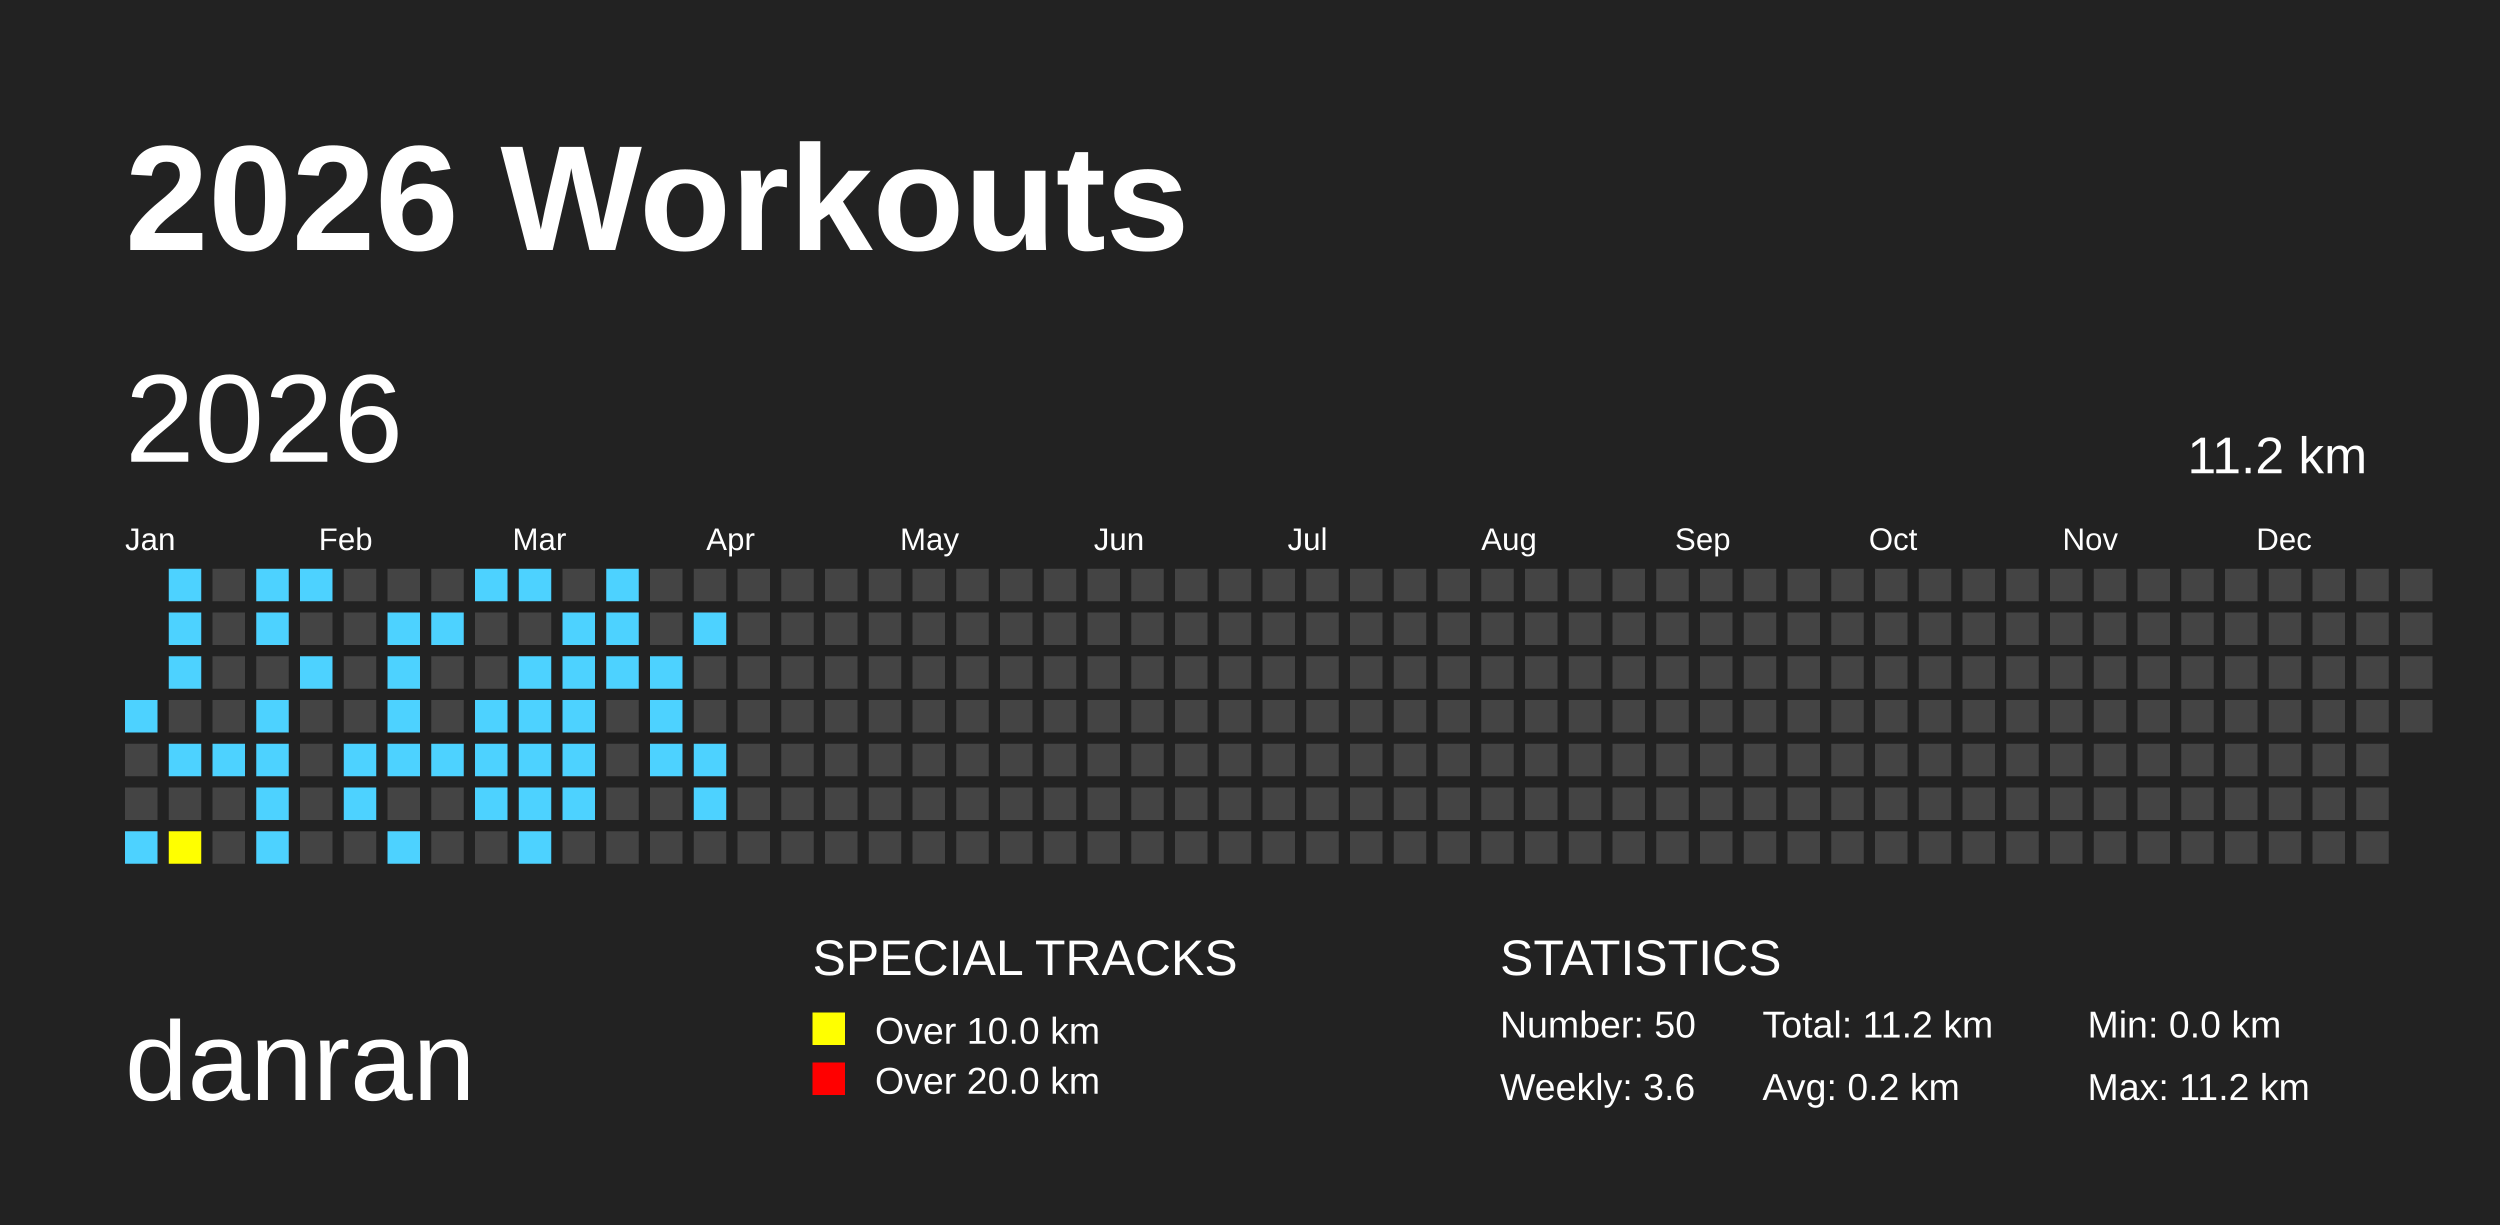
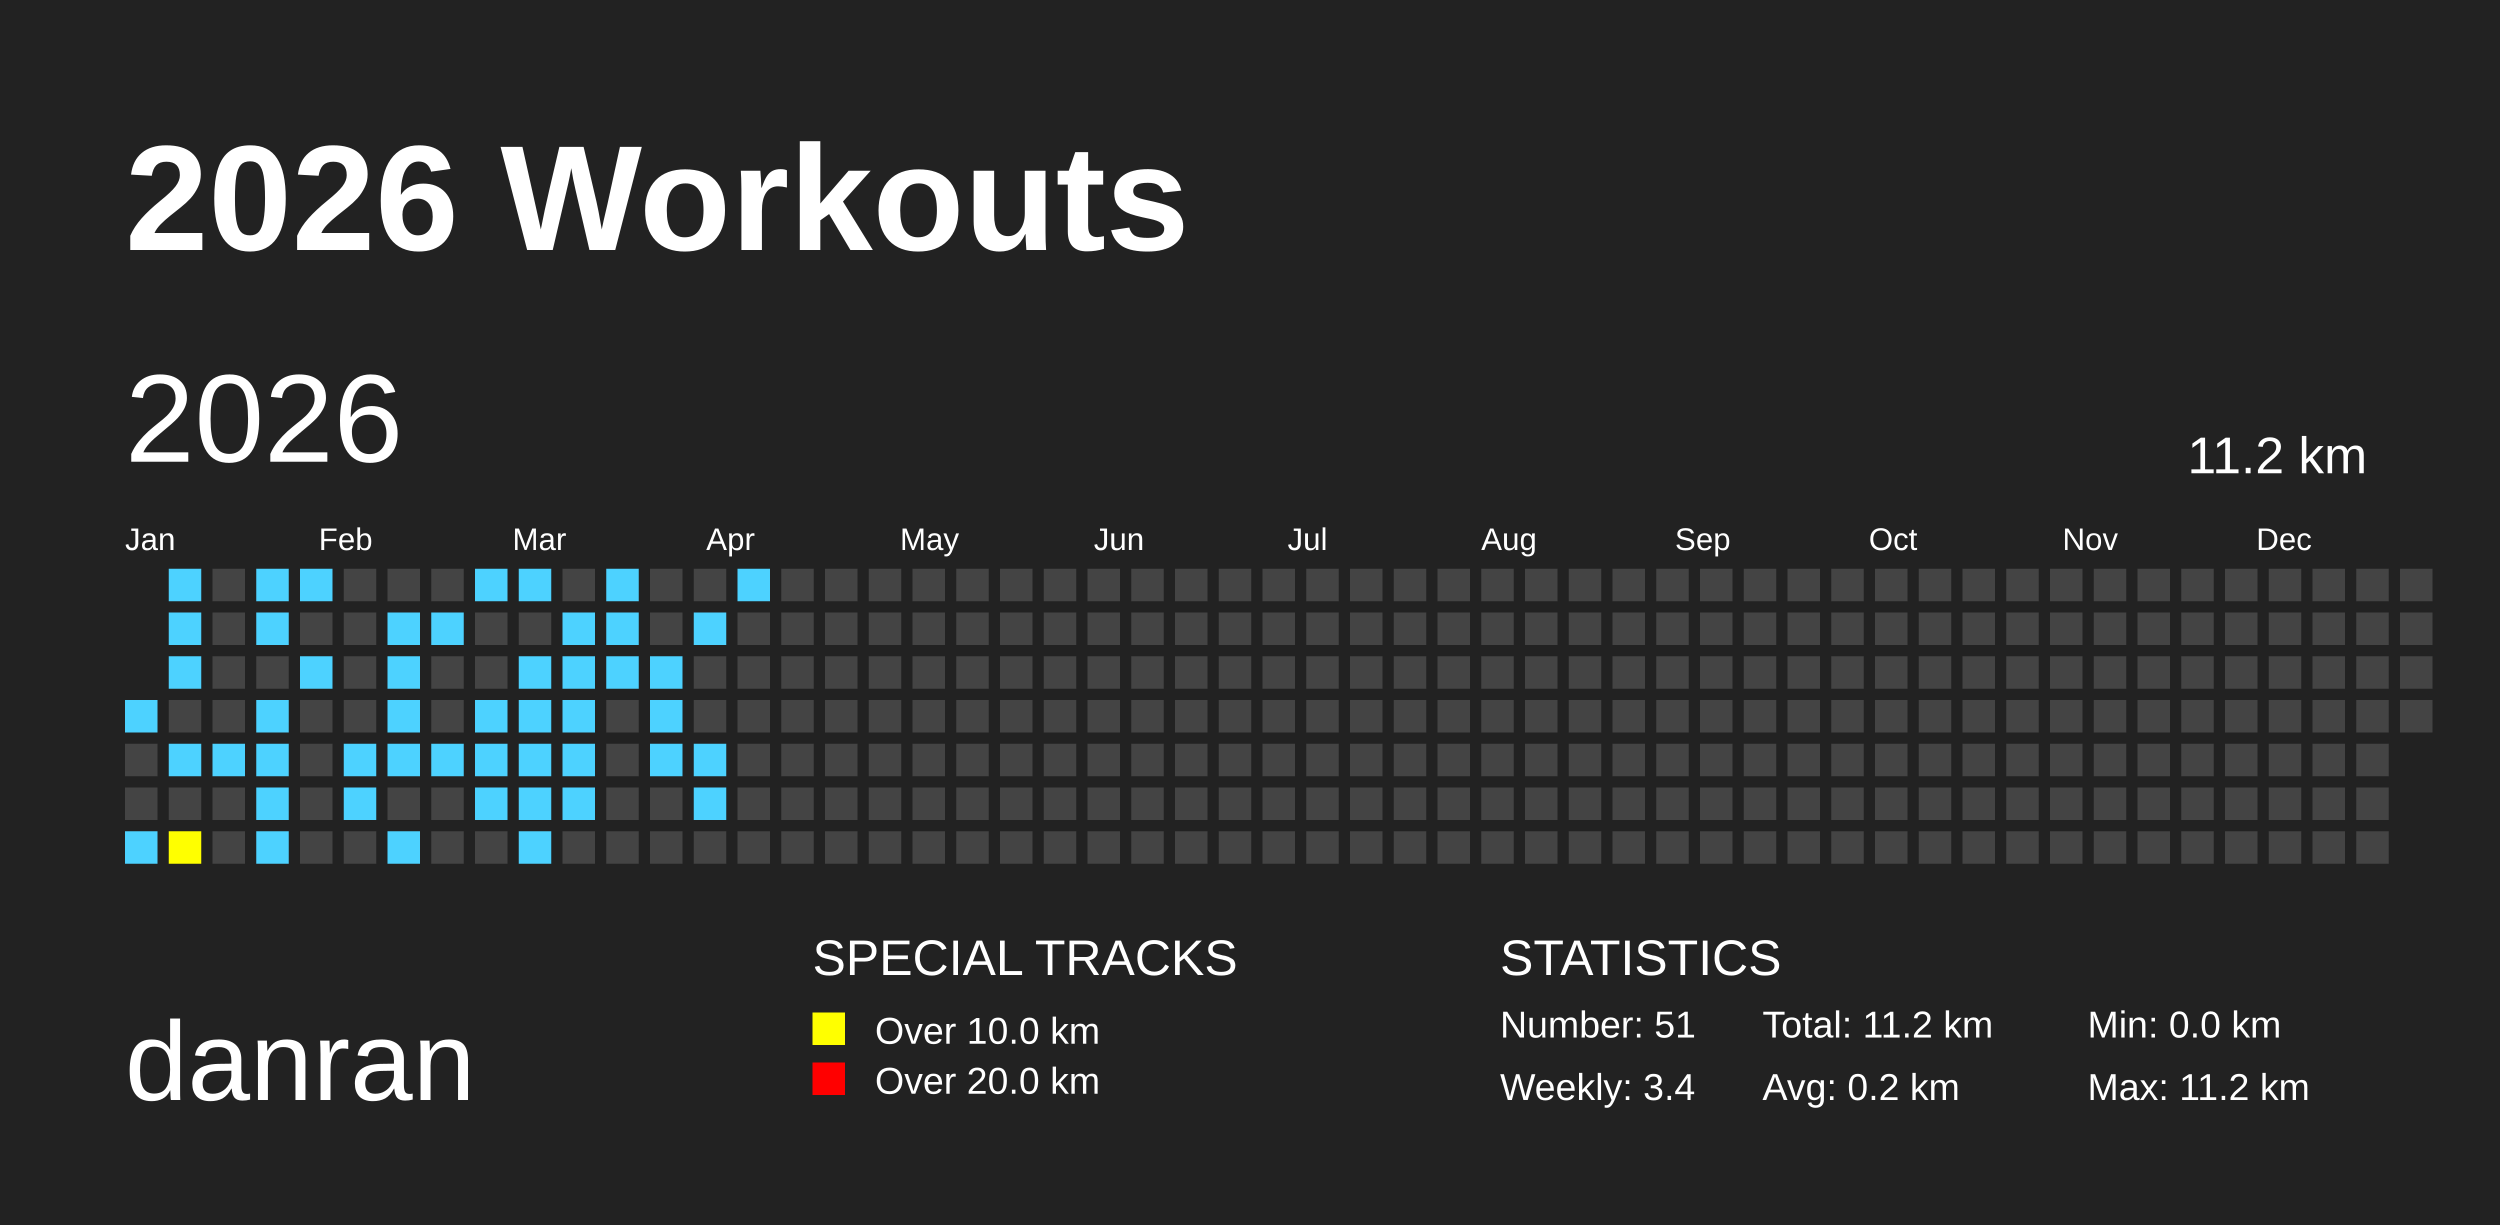
<svg xmlns="http://www.w3.org/2000/svg" baseProfile="full" height="98mm" version="1.1" viewBox="0,0,200,98" width="200mm">
  <defs />
  <rect fill="#222222" height="98" width="200" x="0" y="0" />
  <text fill="#FFFFFF" style="font-size:12px; font-family:Arial; font-weight:bold;" x="10" y="20">2026 Workouts</text>
  <text fill="#FFFFFF" style="font-size:9px; font-family:Arial" x="10" y="88">danran</text>
  <text fill="#FFFFFF" style="font-size:4px; font-family:Arial" x="65" y="78">SPECIAL TRACKS</text>
  <rect fill="yellow" height="2.6" width="2.6" x="65" y="81" />
  <text fill="#FFFFFF" style="font-size:3px; font-family:Arial" x="70" y="83.5">Over 10.0 km</text>
  <rect fill="red" height="2.6" width="2.6" x="65" y="85" />
  <text fill="#FFFFFF" style="font-size:3px; font-family:Arial" x="70" y="87.5">Over 20.0 km</text>
  <text fill="#FFFFFF" style="font-size:4px; font-family:Arial" x="120" y="78">STATISTICS</text>
-   <text fill="#FFFFFF" style="font-size:3px; font-family:Arial" x="120" y="83">Number: 50</text>
-   <text fill="#FFFFFF" style="font-size:3px; font-family:Arial" x="120" y="88">Weekly: 3.6</text>
+   <text fill="#FFFFFF" style="font-size:3px; font-family:Arial" x="120" y="83">Number: 51</text>
+   <text fill="#FFFFFF" style="font-size:3px; font-family:Arial" x="120" y="88">Weekly: 3.4</text>
  <text fill="#FFFFFF" style="font-size:3px; font-family:Arial" x="141" y="83">Total: 11.2 km</text>
  <text fill="#FFFFFF" style="font-size:3px; font-family:Arial" x="141" y="88">Avg: 0.2 km</text>
  <text fill="#FFFFFF" style="font-size:3px; font-family:Arial" x="167" y="83">Min: 0.0 km</text>
  <text fill="#FFFFFF" style="font-size:3px; font-family:Arial" x="167" y="88">Max: 11.2 km</text>
  <text dominant-baseline="hanging" fill="#FFFFFF" style="font-size:10.0px; font-family:Arial;" x="10" y="30">2026</text>
  <text dominant-baseline="hanging" fill="#FFFFFF" style="font-size:4.125px; font-family:Arial;" x="175" y="35">11.2 km</text>
  <text fill="#FFFFFF" style="font-size:2.5px; font-family:Arial" x="10.0" y="44">Jan</text>
  <text fill="#FFFFFF" style="font-size:2.5px; font-family:Arial" x="25.5" y="44">Feb</text>
  <text fill="#FFFFFF" style="font-size:2.5px; font-family:Arial" x="41.0" y="44">Mar</text>
  <text fill="#FFFFFF" style="font-size:2.5px; font-family:Arial" x="56.5" y="44">Apr</text>
  <text fill="#FFFFFF" style="font-size:2.5px; font-family:Arial" x="72.0" y="44">May</text>
  <text fill="#FFFFFF" style="font-size:2.5px; font-family:Arial" x="87.5" y="44">Jun</text>
  <text fill="#FFFFFF" style="font-size:2.5px; font-family:Arial" x="103.0" y="44">Jul</text>
  <text fill="#FFFFFF" style="font-size:2.5px; font-family:Arial" x="118.5" y="44">Aug</text>
  <text fill="#FFFFFF" style="font-size:2.5px; font-family:Arial" x="134.0" y="44">Sep</text>
  <text fill="#FFFFFF" style="font-size:2.5px; font-family:Arial" x="149.5" y="44">Oct</text>
  <text fill="#FFFFFF" style="font-size:2.5px; font-family:Arial" x="165.0" y="44">Nov</text>
  <text fill="#FFFFFF" style="font-size:2.5px; font-family:Arial" x="180.5" y="44">Dec</text>
  <rect fill="#4DD2FF" height="2.6" width="2.6" x="10.0" y="56.0" />
  <rect fill="#444444" height="2.6" width="2.6" x="10.0" y="59.5" />
  <rect fill="#444444" height="2.6" width="2.6" x="10.0" y="63.0" />
  <rect fill="#4DD2FF" height="2.6" width="2.6" x="10.0" y="66.5" />
  <rect fill="#4DD2FF" height="2.6" width="2.6" x="13.5" y="45.5" />
  <rect fill="#4DD2FF" height="2.6" width="2.6" x="13.5" y="49.0" />
  <rect fill="#4DD2FF" height="2.6" width="2.6" x="13.5" y="52.5" />
  <rect fill="#444444" height="2.6" width="2.6" x="13.5" y="56.0" />
  <rect fill="#4DD2FF" height="2.6" width="2.6" x="13.5" y="59.5" />
  <rect fill="#444444" height="2.6" width="2.6" x="13.5" y="63.0" />
  <rect fill="yellow" height="2.6" width="2.6" x="13.5" y="66.5" />
  <rect fill="#444444" height="2.6" width="2.6" x="17.0" y="45.5" />
  <rect fill="#444444" height="2.6" width="2.6" x="17.0" y="49.0" />
  <rect fill="#444444" height="2.6" width="2.6" x="17.0" y="52.5" />
  <rect fill="#444444" height="2.6" width="2.6" x="17.0" y="56.0" />
  <rect fill="#4DD2FF" height="2.6" width="2.6" x="17.0" y="59.5" />
  <rect fill="#444444" height="2.6" width="2.6" x="17.0" y="63.0" />
  <rect fill="#444444" height="2.6" width="2.6" x="17.0" y="66.5" />
  <rect fill="#4DD2FF" height="2.6" width="2.6" x="20.5" y="45.5" />
  <rect fill="#4DD2FF" height="2.6" width="2.6" x="20.5" y="49.0" />
  <rect fill="#444444" height="2.6" width="2.6" x="20.5" y="52.5" />
  <rect fill="#4DD2FF" height="2.6" width="2.6" x="20.5" y="56.0" />
  <rect fill="#4DD2FF" height="2.6" width="2.6" x="20.5" y="59.5" />
  <rect fill="#4DD2FF" height="2.6" width="2.6" x="20.5" y="63.0" />
  <rect fill="#4DD2FF" height="2.6" width="2.6" x="20.5" y="66.5" />
  <rect fill="#4DD2FF" height="2.6" width="2.6" x="24.0" y="45.5" />
  <rect fill="#444444" height="2.6" width="2.6" x="24.0" y="49.0" />
  <rect fill="#4DD2FF" height="2.6" width="2.6" x="24.0" y="52.5" />
  <rect fill="#444444" height="2.6" width="2.6" x="24.0" y="56.0" />
  <rect fill="#444444" height="2.6" width="2.6" x="24.0" y="59.5" />
  <rect fill="#444444" height="2.6" width="2.6" x="24.0" y="63.0" />
  <rect fill="#444444" height="2.6" width="2.6" x="24.0" y="66.5" />
  <rect fill="#444444" height="2.6" width="2.6" x="27.5" y="45.5" />
  <rect fill="#444444" height="2.6" width="2.6" x="27.5" y="49.0" />
  <rect fill="#444444" height="2.6" width="2.6" x="27.5" y="52.5" />
  <rect fill="#444444" height="2.6" width="2.6" x="27.5" y="56.0" />
  <rect fill="#4DD2FF" height="2.6" width="2.6" x="27.5" y="59.5" />
  <rect fill="#4DD2FF" height="2.6" width="2.6" x="27.5" y="63.0" />
  <rect fill="#444444" height="2.6" width="2.6" x="27.5" y="66.5" />
  <rect fill="#444444" height="2.6" width="2.6" x="31.0" y="45.5" />
  <rect fill="#4DD2FF" height="2.6" width="2.6" x="31.0" y="49.0" />
  <rect fill="#4DD2FF" height="2.6" width="2.6" x="31.0" y="52.5" />
  <rect fill="#4DD2FF" height="2.6" width="2.6" x="31.0" y="56.0" />
  <rect fill="#4DD2FF" height="2.6" width="2.6" x="31.0" y="59.5" />
  <rect fill="#444444" height="2.6" width="2.6" x="31.0" y="63.0" />
  <rect fill="#4DD2FF" height="2.6" width="2.6" x="31.0" y="66.5" />
  <rect fill="#444444" height="2.6" width="2.6" x="34.5" y="45.5" />
  <rect fill="#4DD2FF" height="2.6" width="2.6" x="34.5" y="49.0" />
  <rect fill="#444444" height="2.6" width="2.6" x="34.5" y="52.5" />
  <rect fill="#444444" height="2.6" width="2.6" x="34.5" y="56.0" />
  <rect fill="#4DD2FF" height="2.6" width="2.6" x="34.5" y="59.5" />
  <rect fill="#444444" height="2.6" width="2.6" x="34.5" y="63.0" />
  <rect fill="#444444" height="2.6" width="2.6" x="34.5" y="66.5" />
  <rect fill="#4DD2FF" height="2.6" width="2.6" x="38.0" y="45.5" />
  <rect fill="#444444" height="2.6" width="2.6" x="38.0" y="49.0" />
  <rect fill="#444444" height="2.6" width="2.6" x="38.0" y="52.5" />
  <rect fill="#4DD2FF" height="2.6" width="2.6" x="38.0" y="56.0" />
  <rect fill="#4DD2FF" height="2.6" width="2.6" x="38.0" y="59.5" />
  <rect fill="#4DD2FF" height="2.6" width="2.6" x="38.0" y="63.0" />
  <rect fill="#444444" height="2.6" width="2.6" x="38.0" y="66.5" />
  <rect fill="#4DD2FF" height="2.6" width="2.6" x="41.5" y="45.5" />
  <rect fill="#444444" height="2.6" width="2.6" x="41.5" y="49.0" />
  <rect fill="#4DD2FF" height="2.6" width="2.6" x="41.5" y="52.5" />
  <rect fill="#4DD2FF" height="2.6" width="2.6" x="41.5" y="56.0" />
  <rect fill="#4DD2FF" height="2.6" width="2.6" x="41.5" y="59.5" />
  <rect fill="#4DD2FF" height="2.6" width="2.6" x="41.5" y="63.0" />
  <rect fill="#4DD2FF" height="2.6" width="2.6" x="41.5" y="66.5" />
  <rect fill="#444444" height="2.6" width="2.6" x="45.0" y="45.5" />
  <rect fill="#4DD2FF" height="2.6" width="2.6" x="45.0" y="49.0" />
  <rect fill="#4DD2FF" height="2.6" width="2.6" x="45.0" y="52.5" />
  <rect fill="#4DD2FF" height="2.6" width="2.6" x="45.0" y="56.0" />
  <rect fill="#4DD2FF" height="2.6" width="2.6" x="45.0" y="59.5" />
  <rect fill="#4DD2FF" height="2.6" width="2.6" x="45.0" y="63.0" />
  <rect fill="#444444" height="2.6" width="2.6" x="45.0" y="66.5" />
  <rect fill="#4DD2FF" height="2.6" width="2.6" x="48.5" y="45.5" />
  <rect fill="#4DD2FF" height="2.6" width="2.6" x="48.5" y="49.0" />
  <rect fill="#4DD2FF" height="2.6" width="2.6" x="48.5" y="52.5" />
  <rect fill="#444444" height="2.6" width="2.6" x="48.5" y="56.0" />
  <rect fill="#444444" height="2.6" width="2.6" x="48.5" y="59.5" />
  <rect fill="#444444" height="2.6" width="2.6" x="48.5" y="63.0" />
  <rect fill="#444444" height="2.6" width="2.6" x="48.5" y="66.5" />
  <rect fill="#444444" height="2.6" width="2.6" x="52.0" y="45.5" />
  <rect fill="#444444" height="2.6" width="2.6" x="52.0" y="49.0" />
  <rect fill="#4DD2FF" height="2.6" width="2.6" x="52.0" y="52.5" />
  <rect fill="#4DD2FF" height="2.6" width="2.6" x="52.0" y="56.0" />
  <rect fill="#4DD2FF" height="2.6" width="2.6" x="52.0" y="59.5" />
  <rect fill="#444444" height="2.6" width="2.6" x="52.0" y="63.0" />
  <rect fill="#444444" height="2.6" width="2.6" x="52.0" y="66.5" />
  <rect fill="#444444" height="2.6" width="2.6" x="55.5" y="45.5" />
  <rect fill="#4DD2FF" height="2.6" width="2.6" x="55.5" y="49.0" />
  <rect fill="#444444" height="2.6" width="2.6" x="55.5" y="52.5" />
  <rect fill="#444444" height="2.6" width="2.6" x="55.5" y="56.0" />
  <rect fill="#4DD2FF" height="2.6" width="2.6" x="55.5" y="59.5" />
  <rect fill="#4DD2FF" height="2.6" width="2.6" x="55.5" y="63.0" />
  <rect fill="#444444" height="2.6" width="2.6" x="55.5" y="66.5" />
-   <rect fill="#444444" height="2.6" width="2.6" x="59.0" y="45.5" />
+   <rect fill="#4DD2FF" height="2.6" width="2.6" x="59.0" y="45.5" />
  <rect fill="#444444" height="2.6" width="2.6" x="59.0" y="49.0" />
  <rect fill="#444444" height="2.6" width="2.6" x="59.0" y="52.5" />
  <rect fill="#444444" height="2.6" width="2.6" x="59.0" y="56.0" />
  <rect fill="#444444" height="2.6" width="2.6" x="59.0" y="59.5" />
  <rect fill="#444444" height="2.6" width="2.6" x="59.0" y="63.0" />
  <rect fill="#444444" height="2.6" width="2.6" x="59.0" y="66.5" />
  <rect fill="#444444" height="2.6" width="2.6" x="62.5" y="45.5" />
  <rect fill="#444444" height="2.6" width="2.6" x="62.5" y="49.0" />
  <rect fill="#444444" height="2.6" width="2.6" x="62.5" y="52.5" />
  <rect fill="#444444" height="2.6" width="2.6" x="62.5" y="56.0" />
  <rect fill="#444444" height="2.6" width="2.6" x="62.5" y="59.5" />
  <rect fill="#444444" height="2.6" width="2.6" x="62.5" y="63.0" />
  <rect fill="#444444" height="2.6" width="2.6" x="62.5" y="66.5" />
  <rect fill="#444444" height="2.6" width="2.6" x="66.0" y="45.5" />
  <rect fill="#444444" height="2.6" width="2.6" x="66.0" y="49.0" />
  <rect fill="#444444" height="2.6" width="2.6" x="66.0" y="52.5" />
  <rect fill="#444444" height="2.6" width="2.6" x="66.0" y="56.0" />
  <rect fill="#444444" height="2.6" width="2.6" x="66.0" y="59.5" />
  <rect fill="#444444" height="2.6" width="2.6" x="66.0" y="63.0" />
  <rect fill="#444444" height="2.6" width="2.6" x="66.0" y="66.5" />
  <rect fill="#444444" height="2.6" width="2.6" x="69.5" y="45.5" />
  <rect fill="#444444" height="2.6" width="2.6" x="69.5" y="49.0" />
  <rect fill="#444444" height="2.6" width="2.6" x="69.5" y="52.5" />
  <rect fill="#444444" height="2.6" width="2.6" x="69.5" y="56.0" />
  <rect fill="#444444" height="2.6" width="2.6" x="69.5" y="59.5" />
  <rect fill="#444444" height="2.6" width="2.6" x="69.5" y="63.0" />
  <rect fill="#444444" height="2.6" width="2.6" x="69.5" y="66.5" />
  <rect fill="#444444" height="2.6" width="2.6" x="73.0" y="45.5" />
  <rect fill="#444444" height="2.6" width="2.6" x="73.0" y="49.0" />
  <rect fill="#444444" height="2.6" width="2.6" x="73.0" y="52.5" />
  <rect fill="#444444" height="2.6" width="2.6" x="73.0" y="56.0" />
  <rect fill="#444444" height="2.6" width="2.6" x="73.0" y="59.5" />
  <rect fill="#444444" height="2.6" width="2.6" x="73.0" y="63.0" />
  <rect fill="#444444" height="2.6" width="2.6" x="73.0" y="66.5" />
  <rect fill="#444444" height="2.6" width="2.6" x="76.5" y="45.5" />
  <rect fill="#444444" height="2.6" width="2.6" x="76.5" y="49.0" />
  <rect fill="#444444" height="2.6" width="2.6" x="76.5" y="52.5" />
  <rect fill="#444444" height="2.6" width="2.6" x="76.5" y="56.0" />
  <rect fill="#444444" height="2.6" width="2.6" x="76.5" y="59.5" />
  <rect fill="#444444" height="2.6" width="2.6" x="76.5" y="63.0" />
  <rect fill="#444444" height="2.6" width="2.6" x="76.5" y="66.5" />
  <rect fill="#444444" height="2.6" width="2.6" x="80.0" y="45.5" />
  <rect fill="#444444" height="2.6" width="2.6" x="80.0" y="49.0" />
  <rect fill="#444444" height="2.6" width="2.6" x="80.0" y="52.5" />
  <rect fill="#444444" height="2.6" width="2.6" x="80.0" y="56.0" />
  <rect fill="#444444" height="2.6" width="2.6" x="80.0" y="59.5" />
  <rect fill="#444444" height="2.6" width="2.6" x="80.0" y="63.0" />
  <rect fill="#444444" height="2.6" width="2.6" x="80.0" y="66.5" />
  <rect fill="#444444" height="2.6" width="2.6" x="83.5" y="45.5" />
  <rect fill="#444444" height="2.6" width="2.6" x="83.5" y="49.0" />
  <rect fill="#444444" height="2.6" width="2.6" x="83.5" y="52.5" />
  <rect fill="#444444" height="2.6" width="2.6" x="83.5" y="56.0" />
  <rect fill="#444444" height="2.6" width="2.6" x="83.5" y="59.5" />
  <rect fill="#444444" height="2.6" width="2.6" x="83.5" y="63.0" />
  <rect fill="#444444" height="2.6" width="2.6" x="83.5" y="66.5" />
  <rect fill="#444444" height="2.6" width="2.6" x="87.0" y="45.5" />
  <rect fill="#444444" height="2.6" width="2.6" x="87.0" y="49.0" />
  <rect fill="#444444" height="2.6" width="2.6" x="87.0" y="52.5" />
  <rect fill="#444444" height="2.6" width="2.6" x="87.0" y="56.0" />
  <rect fill="#444444" height="2.6" width="2.6" x="87.0" y="59.5" />
  <rect fill="#444444" height="2.6" width="2.6" x="87.0" y="63.0" />
  <rect fill="#444444" height="2.6" width="2.6" x="87.0" y="66.5" />
  <rect fill="#444444" height="2.6" width="2.6" x="90.5" y="45.5" />
  <rect fill="#444444" height="2.6" width="2.6" x="90.5" y="49.0" />
  <rect fill="#444444" height="2.6" width="2.6" x="90.5" y="52.5" />
  <rect fill="#444444" height="2.6" width="2.6" x="90.5" y="56.0" />
  <rect fill="#444444" height="2.6" width="2.6" x="90.5" y="59.5" />
  <rect fill="#444444" height="2.6" width="2.6" x="90.5" y="63.0" />
  <rect fill="#444444" height="2.6" width="2.6" x="90.5" y="66.5" />
  <rect fill="#444444" height="2.6" width="2.6" x="94.0" y="45.5" />
  <rect fill="#444444" height="2.6" width="2.6" x="94.0" y="49.0" />
  <rect fill="#444444" height="2.6" width="2.6" x="94.0" y="52.5" />
  <rect fill="#444444" height="2.6" width="2.6" x="94.0" y="56.0" />
  <rect fill="#444444" height="2.6" width="2.6" x="94.0" y="59.5" />
  <rect fill="#444444" height="2.6" width="2.6" x="94.0" y="63.0" />
  <rect fill="#444444" height="2.6" width="2.6" x="94.0" y="66.5" />
  <rect fill="#444444" height="2.6" width="2.6" x="97.5" y="45.5" />
  <rect fill="#444444" height="2.6" width="2.6" x="97.5" y="49.0" />
  <rect fill="#444444" height="2.6" width="2.6" x="97.5" y="52.5" />
  <rect fill="#444444" height="2.6" width="2.6" x="97.5" y="56.0" />
  <rect fill="#444444" height="2.6" width="2.6" x="97.5" y="59.5" />
  <rect fill="#444444" height="2.6" width="2.6" x="97.5" y="63.0" />
  <rect fill="#444444" height="2.6" width="2.6" x="97.5" y="66.5" />
  <rect fill="#444444" height="2.6" width="2.6" x="101.0" y="45.5" />
  <rect fill="#444444" height="2.6" width="2.6" x="101.0" y="49.0" />
  <rect fill="#444444" height="2.6" width="2.6" x="101.0" y="52.5" />
  <rect fill="#444444" height="2.6" width="2.6" x="101.0" y="56.0" />
  <rect fill="#444444" height="2.6" width="2.6" x="101.0" y="59.5" />
  <rect fill="#444444" height="2.6" width="2.6" x="101.0" y="63.0" />
  <rect fill="#444444" height="2.6" width="2.6" x="101.0" y="66.5" />
  <rect fill="#444444" height="2.6" width="2.6" x="104.5" y="45.5" />
  <rect fill="#444444" height="2.6" width="2.6" x="104.5" y="49.0" />
  <rect fill="#444444" height="2.6" width="2.6" x="104.5" y="52.5" />
  <rect fill="#444444" height="2.6" width="2.6" x="104.5" y="56.0" />
  <rect fill="#444444" height="2.6" width="2.6" x="104.5" y="59.5" />
  <rect fill="#444444" height="2.6" width="2.6" x="104.5" y="63.0" />
  <rect fill="#444444" height="2.6" width="2.6" x="104.5" y="66.5" />
  <rect fill="#444444" height="2.6" width="2.6" x="108.0" y="45.5" />
  <rect fill="#444444" height="2.6" width="2.6" x="108.0" y="49.0" />
  <rect fill="#444444" height="2.6" width="2.6" x="108.0" y="52.5" />
  <rect fill="#444444" height="2.6" width="2.6" x="108.0" y="56.0" />
  <rect fill="#444444" height="2.6" width="2.6" x="108.0" y="59.5" />
  <rect fill="#444444" height="2.6" width="2.6" x="108.0" y="63.0" />
  <rect fill="#444444" height="2.6" width="2.6" x="108.0" y="66.5" />
  <rect fill="#444444" height="2.6" width="2.6" x="111.5" y="45.5" />
  <rect fill="#444444" height="2.6" width="2.6" x="111.5" y="49.0" />
  <rect fill="#444444" height="2.6" width="2.6" x="111.5" y="52.5" />
  <rect fill="#444444" height="2.6" width="2.6" x="111.5" y="56.0" />
  <rect fill="#444444" height="2.6" width="2.6" x="111.5" y="59.5" />
  <rect fill="#444444" height="2.6" width="2.6" x="111.5" y="63.0" />
  <rect fill="#444444" height="2.6" width="2.6" x="111.5" y="66.5" />
  <rect fill="#444444" height="2.6" width="2.6" x="115.0" y="45.5" />
  <rect fill="#444444" height="2.6" width="2.6" x="115.0" y="49.0" />
  <rect fill="#444444" height="2.6" width="2.6" x="115.0" y="52.5" />
  <rect fill="#444444" height="2.6" width="2.6" x="115.0" y="56.0" />
  <rect fill="#444444" height="2.6" width="2.6" x="115.0" y="59.5" />
  <rect fill="#444444" height="2.6" width="2.6" x="115.0" y="63.0" />
  <rect fill="#444444" height="2.6" width="2.6" x="115.0" y="66.5" />
  <rect fill="#444444" height="2.6" width="2.6" x="118.5" y="45.5" />
  <rect fill="#444444" height="2.6" width="2.6" x="118.5" y="49.0" />
  <rect fill="#444444" height="2.6" width="2.6" x="118.5" y="52.5" />
  <rect fill="#444444" height="2.6" width="2.6" x="118.5" y="56.0" />
  <rect fill="#444444" height="2.6" width="2.6" x="118.5" y="59.5" />
  <rect fill="#444444" height="2.6" width="2.6" x="118.5" y="63.0" />
  <rect fill="#444444" height="2.6" width="2.6" x="118.5" y="66.5" />
  <rect fill="#444444" height="2.6" width="2.6" x="122.0" y="45.5" />
  <rect fill="#444444" height="2.6" width="2.6" x="122.0" y="49.0" />
  <rect fill="#444444" height="2.6" width="2.6" x="122.0" y="52.5" />
  <rect fill="#444444" height="2.6" width="2.6" x="122.0" y="56.0" />
  <rect fill="#444444" height="2.6" width="2.6" x="122.0" y="59.5" />
  <rect fill="#444444" height="2.6" width="2.6" x="122.0" y="63.0" />
  <rect fill="#444444" height="2.6" width="2.6" x="122.0" y="66.5" />
  <rect fill="#444444" height="2.6" width="2.6" x="125.5" y="45.5" />
  <rect fill="#444444" height="2.6" width="2.6" x="125.5" y="49.0" />
  <rect fill="#444444" height="2.6" width="2.6" x="125.5" y="52.5" />
  <rect fill="#444444" height="2.6" width="2.6" x="125.5" y="56.0" />
  <rect fill="#444444" height="2.6" width="2.6" x="125.5" y="59.5" />
  <rect fill="#444444" height="2.6" width="2.6" x="125.5" y="63.0" />
  <rect fill="#444444" height="2.6" width="2.6" x="125.5" y="66.5" />
  <rect fill="#444444" height="2.6" width="2.6" x="129.0" y="45.5" />
  <rect fill="#444444" height="2.6" width="2.6" x="129.0" y="49.0" />
  <rect fill="#444444" height="2.6" width="2.6" x="129.0" y="52.5" />
  <rect fill="#444444" height="2.6" width="2.6" x="129.0" y="56.0" />
  <rect fill="#444444" height="2.6" width="2.6" x="129.0" y="59.5" />
  <rect fill="#444444" height="2.6" width="2.6" x="129.0" y="63.0" />
  <rect fill="#444444" height="2.6" width="2.6" x="129.0" y="66.5" />
  <rect fill="#444444" height="2.6" width="2.6" x="132.5" y="45.5" />
  <rect fill="#444444" height="2.6" width="2.6" x="132.5" y="49.0" />
  <rect fill="#444444" height="2.6" width="2.6" x="132.5" y="52.5" />
  <rect fill="#444444" height="2.6" width="2.6" x="132.5" y="56.0" />
  <rect fill="#444444" height="2.6" width="2.6" x="132.5" y="59.5" />
  <rect fill="#444444" height="2.6" width="2.6" x="132.5" y="63.0" />
  <rect fill="#444444" height="2.6" width="2.6" x="132.5" y="66.5" />
  <rect fill="#444444" height="2.6" width="2.6" x="136.0" y="45.5" />
  <rect fill="#444444" height="2.6" width="2.6" x="136.0" y="49.0" />
  <rect fill="#444444" height="2.6" width="2.6" x="136.0" y="52.5" />
  <rect fill="#444444" height="2.6" width="2.6" x="136.0" y="56.0" />
  <rect fill="#444444" height="2.6" width="2.6" x="136.0" y="59.5" />
  <rect fill="#444444" height="2.6" width="2.6" x="136.0" y="63.0" />
  <rect fill="#444444" height="2.6" width="2.6" x="136.0" y="66.5" />
  <rect fill="#444444" height="2.6" width="2.6" x="139.5" y="45.5" />
  <rect fill="#444444" height="2.6" width="2.6" x="139.5" y="49.0" />
  <rect fill="#444444" height="2.6" width="2.6" x="139.5" y="52.5" />
  <rect fill="#444444" height="2.6" width="2.6" x="139.5" y="56.0" />
  <rect fill="#444444" height="2.6" width="2.6" x="139.5" y="59.5" />
  <rect fill="#444444" height="2.6" width="2.6" x="139.5" y="63.0" />
  <rect fill="#444444" height="2.6" width="2.6" x="139.5" y="66.5" />
  <rect fill="#444444" height="2.6" width="2.6" x="143.0" y="45.5" />
  <rect fill="#444444" height="2.6" width="2.6" x="143.0" y="49.0" />
  <rect fill="#444444" height="2.6" width="2.6" x="143.0" y="52.5" />
  <rect fill="#444444" height="2.6" width="2.6" x="143.0" y="56.0" />
  <rect fill="#444444" height="2.6" width="2.6" x="143.0" y="59.5" />
  <rect fill="#444444" height="2.6" width="2.6" x="143.0" y="63.0" />
  <rect fill="#444444" height="2.6" width="2.6" x="143.0" y="66.5" />
  <rect fill="#444444" height="2.6" width="2.6" x="146.5" y="45.5" />
  <rect fill="#444444" height="2.6" width="2.6" x="146.5" y="49.0" />
  <rect fill="#444444" height="2.6" width="2.6" x="146.5" y="52.5" />
  <rect fill="#444444" height="2.6" width="2.6" x="146.5" y="56.0" />
  <rect fill="#444444" height="2.6" width="2.6" x="146.5" y="59.5" />
  <rect fill="#444444" height="2.6" width="2.6" x="146.5" y="63.0" />
  <rect fill="#444444" height="2.6" width="2.6" x="146.5" y="66.5" />
  <rect fill="#444444" height="2.6" width="2.6" x="150.0" y="45.5" />
  <rect fill="#444444" height="2.6" width="2.6" x="150.0" y="49.0" />
  <rect fill="#444444" height="2.6" width="2.6" x="150.0" y="52.5" />
  <rect fill="#444444" height="2.6" width="2.6" x="150.0" y="56.0" />
  <rect fill="#444444" height="2.6" width="2.6" x="150.0" y="59.5" />
  <rect fill="#444444" height="2.6" width="2.6" x="150.0" y="63.0" />
  <rect fill="#444444" height="2.6" width="2.6" x="150.0" y="66.5" />
  <rect fill="#444444" height="2.6" width="2.6" x="153.5" y="45.5" />
  <rect fill="#444444" height="2.6" width="2.6" x="153.5" y="49.0" />
  <rect fill="#444444" height="2.6" width="2.6" x="153.5" y="52.5" />
  <rect fill="#444444" height="2.6" width="2.6" x="153.5" y="56.0" />
  <rect fill="#444444" height="2.6" width="2.6" x="153.5" y="59.5" />
  <rect fill="#444444" height="2.6" width="2.6" x="153.5" y="63.0" />
  <rect fill="#444444" height="2.6" width="2.6" x="153.5" y="66.5" />
  <rect fill="#444444" height="2.6" width="2.6" x="157.0" y="45.5" />
  <rect fill="#444444" height="2.6" width="2.6" x="157.0" y="49.0" />
  <rect fill="#444444" height="2.6" width="2.6" x="157.0" y="52.5" />
  <rect fill="#444444" height="2.6" width="2.6" x="157.0" y="56.0" />
  <rect fill="#444444" height="2.6" width="2.6" x="157.0" y="59.5" />
  <rect fill="#444444" height="2.6" width="2.6" x="157.0" y="63.0" />
  <rect fill="#444444" height="2.6" width="2.6" x="157.0" y="66.5" />
  <rect fill="#444444" height="2.6" width="2.6" x="160.5" y="45.5" />
  <rect fill="#444444" height="2.6" width="2.6" x="160.5" y="49.0" />
  <rect fill="#444444" height="2.6" width="2.6" x="160.5" y="52.5" />
  <rect fill="#444444" height="2.6" width="2.6" x="160.5" y="56.0" />
  <rect fill="#444444" height="2.6" width="2.6" x="160.5" y="59.5" />
  <rect fill="#444444" height="2.6" width="2.6" x="160.5" y="63.0" />
  <rect fill="#444444" height="2.6" width="2.6" x="160.5" y="66.5" />
  <rect fill="#444444" height="2.6" width="2.6" x="164.0" y="45.5" />
  <rect fill="#444444" height="2.6" width="2.6" x="164.0" y="49.0" />
  <rect fill="#444444" height="2.6" width="2.6" x="164.0" y="52.5" />
  <rect fill="#444444" height="2.6" width="2.6" x="164.0" y="56.0" />
  <rect fill="#444444" height="2.6" width="2.6" x="164.0" y="59.5" />
  <rect fill="#444444" height="2.6" width="2.6" x="164.0" y="63.0" />
  <rect fill="#444444" height="2.6" width="2.6" x="164.0" y="66.5" />
  <rect fill="#444444" height="2.6" width="2.6" x="167.5" y="45.5" />
  <rect fill="#444444" height="2.6" width="2.6" x="167.5" y="49.0" />
  <rect fill="#444444" height="2.6" width="2.6" x="167.5" y="52.5" />
  <rect fill="#444444" height="2.6" width="2.6" x="167.5" y="56.0" />
  <rect fill="#444444" height="2.6" width="2.6" x="167.5" y="59.5" />
  <rect fill="#444444" height="2.6" width="2.6" x="167.5" y="63.0" />
  <rect fill="#444444" height="2.6" width="2.6" x="167.5" y="66.5" />
  <rect fill="#444444" height="2.6" width="2.6" x="171.0" y="45.5" />
  <rect fill="#444444" height="2.6" width="2.6" x="171.0" y="49.0" />
  <rect fill="#444444" height="2.6" width="2.6" x="171.0" y="52.5" />
  <rect fill="#444444" height="2.6" width="2.6" x="171.0" y="56.0" />
  <rect fill="#444444" height="2.6" width="2.6" x="171.0" y="59.5" />
  <rect fill="#444444" height="2.6" width="2.6" x="171.0" y="63.0" />
  <rect fill="#444444" height="2.6" width="2.6" x="171.0" y="66.5" />
  <rect fill="#444444" height="2.6" width="2.6" x="174.5" y="45.5" />
  <rect fill="#444444" height="2.6" width="2.6" x="174.5" y="49.0" />
  <rect fill="#444444" height="2.6" width="2.6" x="174.5" y="52.5" />
  <rect fill="#444444" height="2.6" width="2.6" x="174.5" y="56.0" />
  <rect fill="#444444" height="2.6" width="2.6" x="174.5" y="59.5" />
  <rect fill="#444444" height="2.6" width="2.6" x="174.5" y="63.0" />
  <rect fill="#444444" height="2.6" width="2.6" x="174.5" y="66.5" />
  <rect fill="#444444" height="2.6" width="2.6" x="178.0" y="45.5" />
  <rect fill="#444444" height="2.6" width="2.6" x="178.0" y="49.0" />
  <rect fill="#444444" height="2.6" width="2.6" x="178.0" y="52.5" />
  <rect fill="#444444" height="2.6" width="2.6" x="178.0" y="56.0" />
  <rect fill="#444444" height="2.6" width="2.6" x="178.0" y="59.5" />
  <rect fill="#444444" height="2.6" width="2.6" x="178.0" y="63.0" />
  <rect fill="#444444" height="2.6" width="2.6" x="178.0" y="66.5" />
  <rect fill="#444444" height="2.6" width="2.6" x="181.5" y="45.5" />
  <rect fill="#444444" height="2.6" width="2.6" x="181.5" y="49.0" />
  <rect fill="#444444" height="2.6" width="2.6" x="181.5" y="52.5" />
  <rect fill="#444444" height="2.6" width="2.6" x="181.5" y="56.0" />
  <rect fill="#444444" height="2.6" width="2.6" x="181.5" y="59.5" />
  <rect fill="#444444" height="2.6" width="2.6" x="181.5" y="63.0" />
  <rect fill="#444444" height="2.6" width="2.6" x="181.5" y="66.5" />
  <rect fill="#444444" height="2.6" width="2.6" x="185.0" y="45.5" />
  <rect fill="#444444" height="2.6" width="2.6" x="185.0" y="49.0" />
  <rect fill="#444444" height="2.6" width="2.6" x="185.0" y="52.5" />
  <rect fill="#444444" height="2.6" width="2.6" x="185.0" y="56.0" />
  <rect fill="#444444" height="2.6" width="2.6" x="185.0" y="59.5" />
  <rect fill="#444444" height="2.6" width="2.6" x="185.0" y="63.0" />
  <rect fill="#444444" height="2.6" width="2.6" x="185.0" y="66.5" />
  <rect fill="#444444" height="2.6" width="2.6" x="188.5" y="45.5" />
  <rect fill="#444444" height="2.6" width="2.6" x="188.5" y="49.0" />
  <rect fill="#444444" height="2.6" width="2.6" x="188.5" y="52.5" />
  <rect fill="#444444" height="2.6" width="2.6" x="188.5" y="56.0" />
  <rect fill="#444444" height="2.6" width="2.6" x="188.5" y="59.5" />
  <rect fill="#444444" height="2.6" width="2.6" x="188.5" y="63.0" />
  <rect fill="#444444" height="2.6" width="2.6" x="188.5" y="66.5" />
  <rect fill="#444444" height="2.6" width="2.6" x="192.0" y="45.5" />
  <rect fill="#444444" height="2.6" width="2.6" x="192.0" y="49.0" />
  <rect fill="#444444" height="2.6" width="2.6" x="192.0" y="52.5" />
  <rect fill="#444444" height="2.6" width="2.6" x="192.0" y="56.0" />
</svg>
